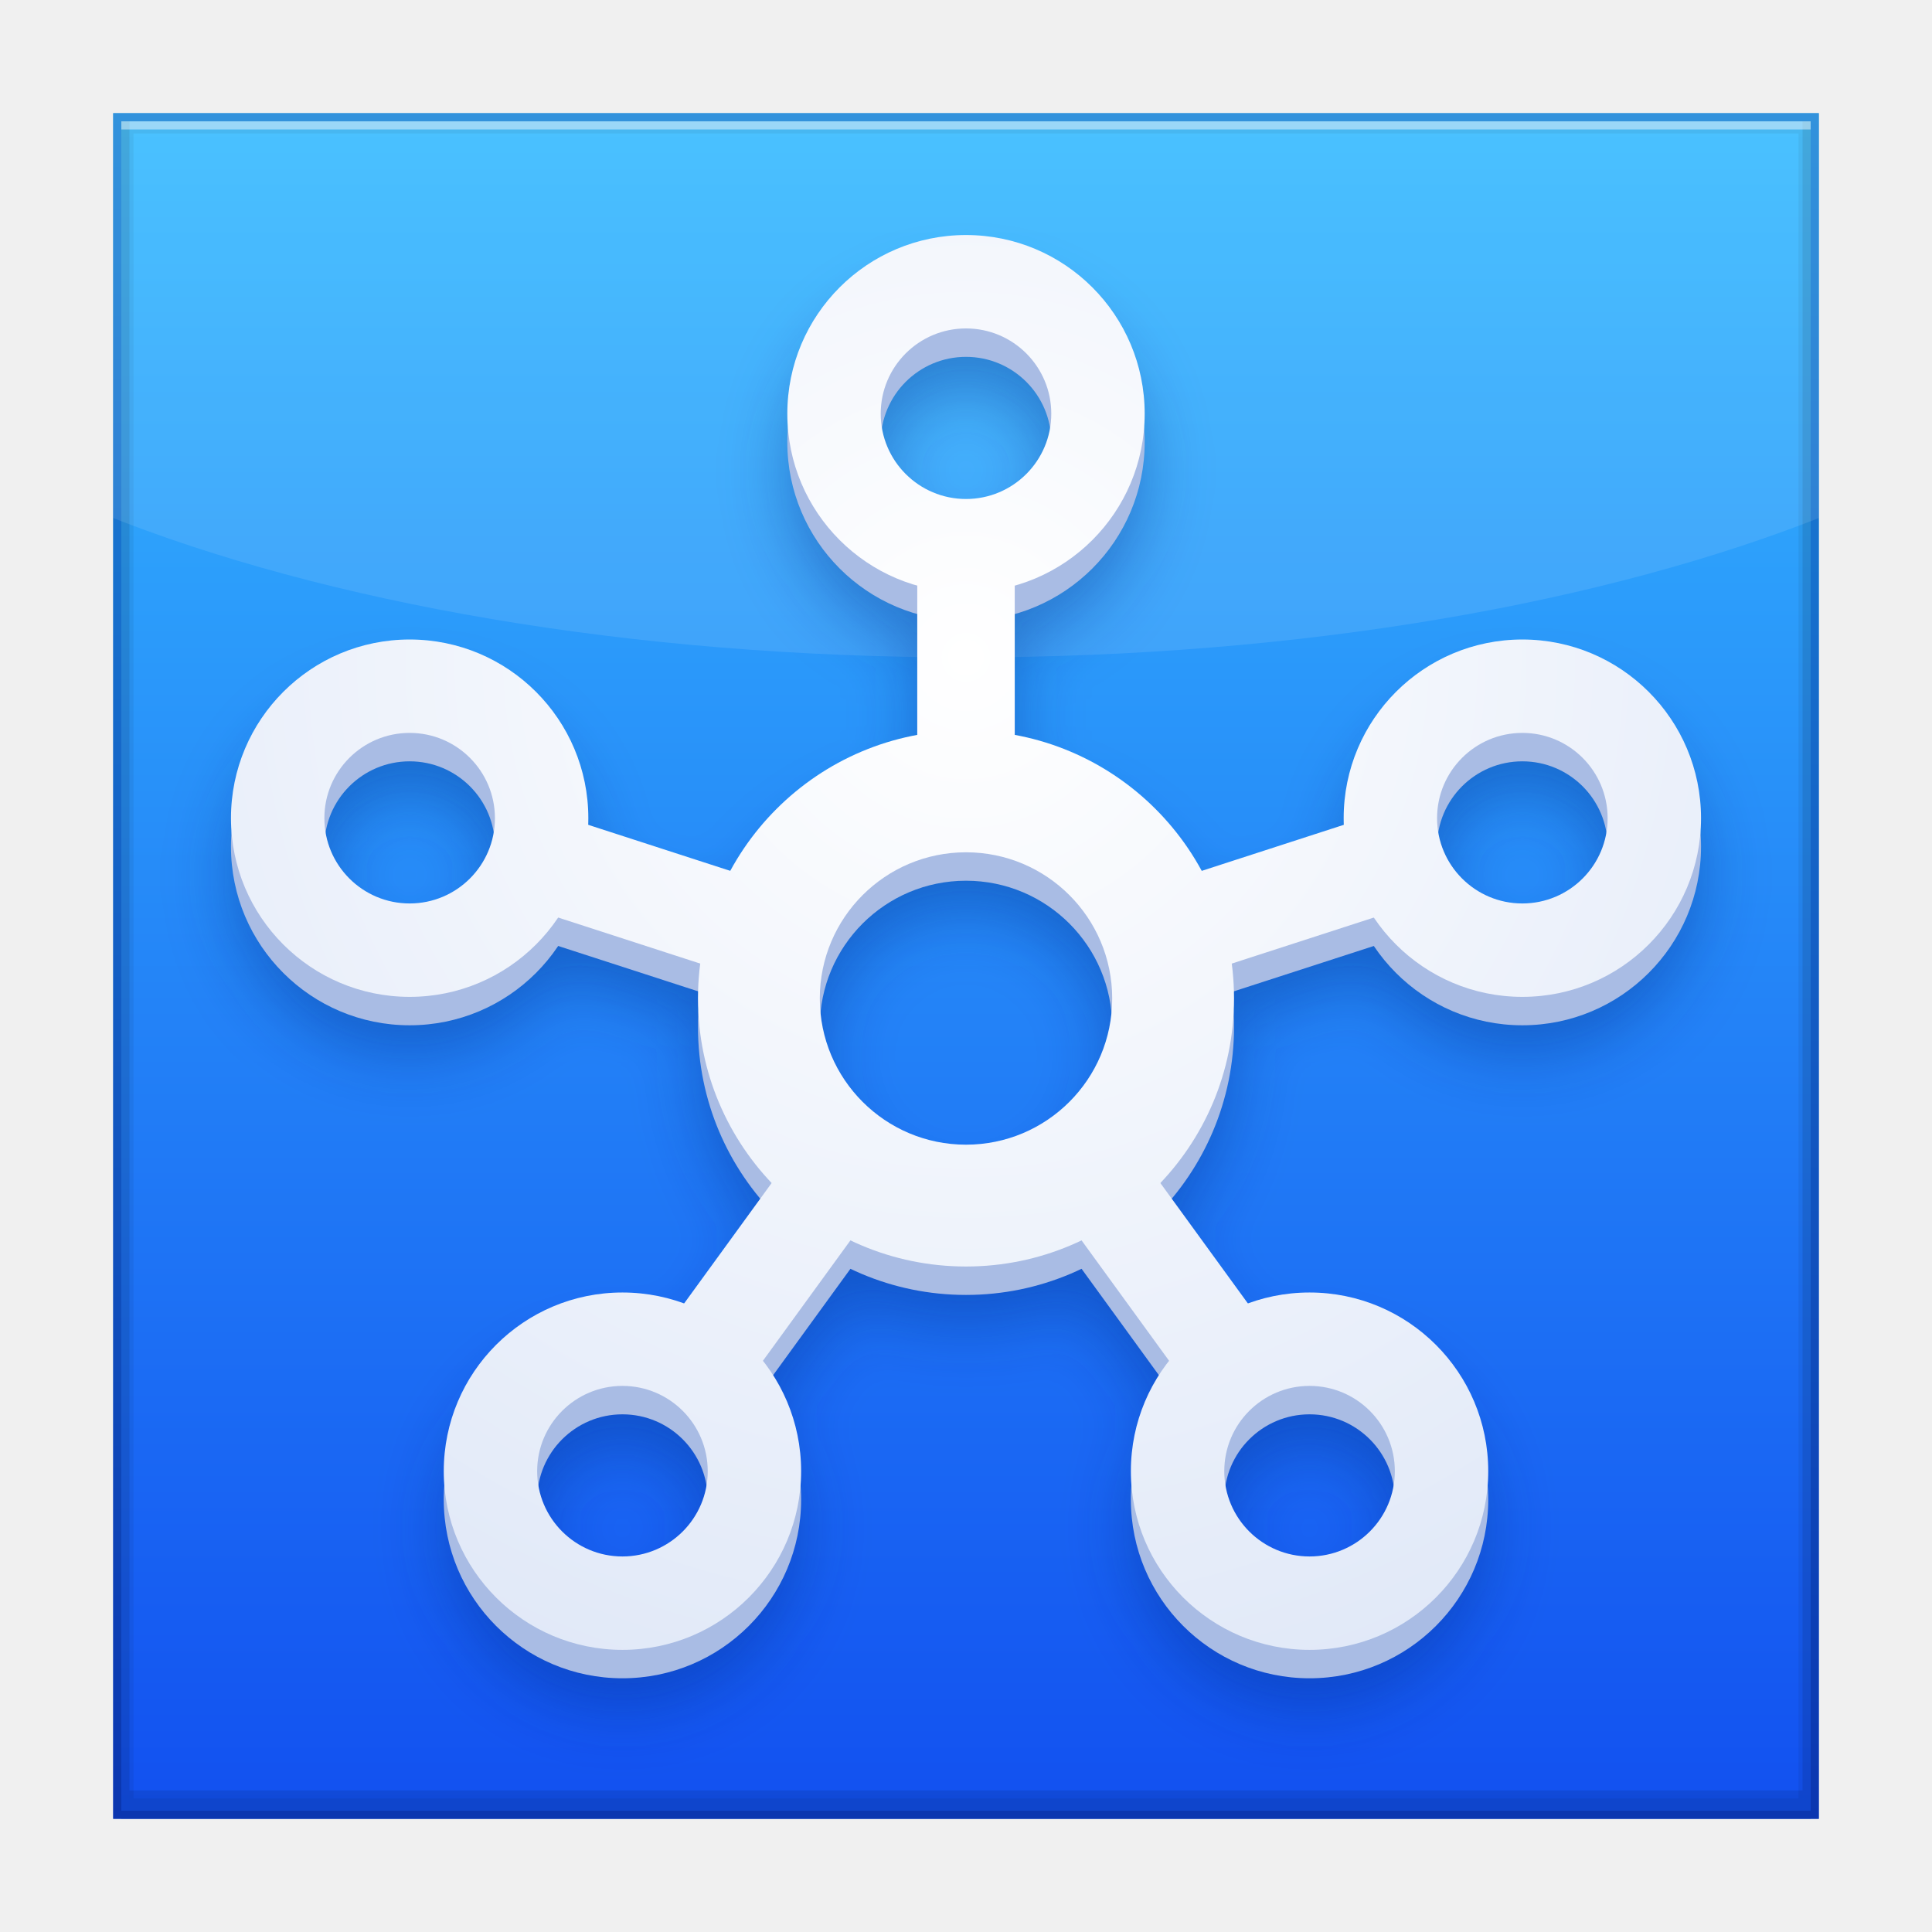
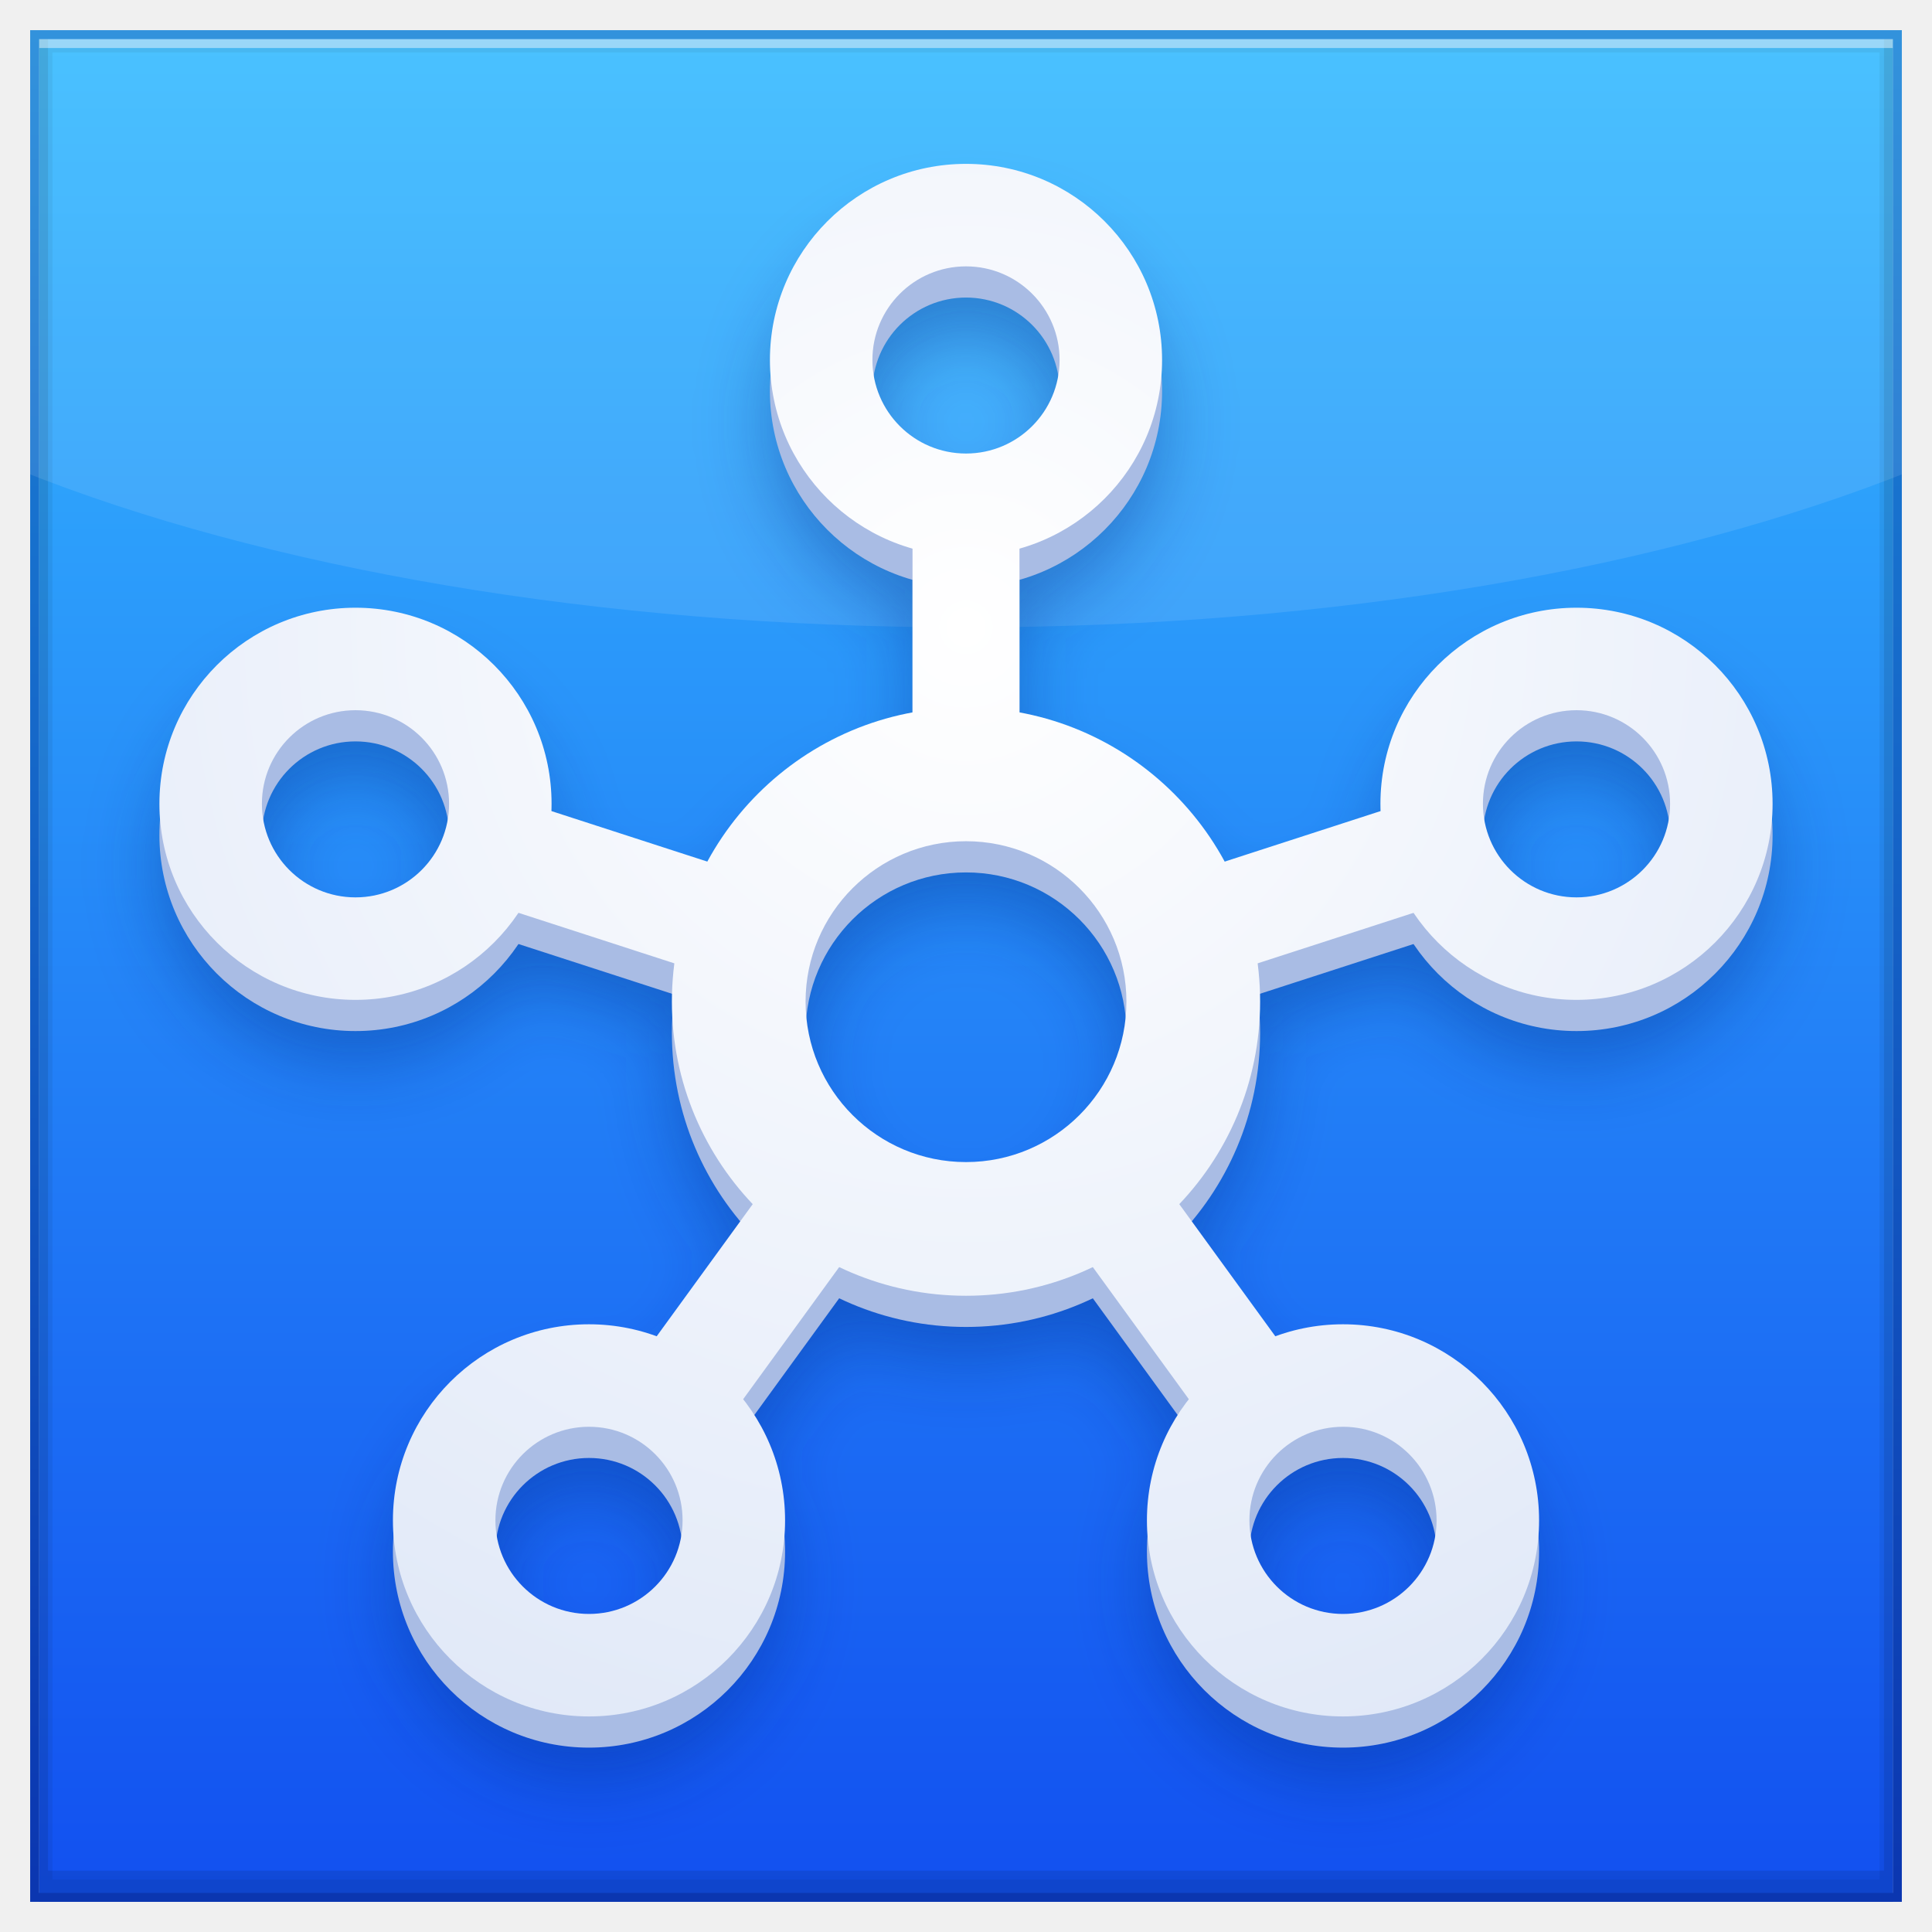
<svg xmlns="http://www.w3.org/2000/svg" width="256" height="256" viewBox="9.062 9.062 237.876 237.876">
-   <defs>
-     <path id="tile" d="M23 23H233V233H23Z" />
-     <clipPath id="tileClip">
-       <use href="#tile" />
-     </clipPath>
-     <linearGradient id="tileFill" x1="0" y1="23" x2="0" y2="233" gradientUnits="userSpaceOnUse">
-       <stop offset="0" stop-color="#36BBFF" />
-       <stop offset="1" stop-color="#1250F0" />
-     </linearGradient>
-     <linearGradient id="tileRim" x1="0" y1="23" x2="0" y2="233" gradientUnits="userSpaceOnUse">
-       <stop offset="0" stop-color="#1C86D8" />
-       <stop offset="1" stop-color="#0B36B0" />
-     </linearGradient>
-     <radialGradient id="cer" cx="128" cy="90" r="150" gradientUnits="userSpaceOnUse">
-       <stop offset="0" stop-color="#FFFFFF" />
-       <stop offset="1" stop-color="#DDE6F7" />
-     </radialGradient>
-     <mask id="net" maskUnits="userSpaceOnUse" x="0" y="0" width="256" height="256">
-       <g stroke="#FFFFFF" stroke-width="12" stroke-linecap="round">
-         <line x1="128" y1="132" x2="128" y2="60" />
-         <line x1="128" y1="132" x2="196.5" y2="109.8" />
-         <line x1="128" y1="132" x2="170.3" y2="190.2" />
-         <line x1="128" y1="132" x2="85.7" y2="190.2" />
-         <line x1="128" y1="132" x2="59.5" y2="109.8" />
+   <g transform="translate(128 128) scale(1.09735) translate(-128 -128)">
+     <defs>
+       <path id="tile" d="M23 23H233V233H23Z" />
+       <clipPath id="tileClip">
+         <use href="#tile" />
+       </clipPath>
+       <linearGradient id="tileFill" x1="0" y1="23" x2="0" y2="233" gradientUnits="userSpaceOnUse">
+         <stop offset="0" stop-color="#36BBFF" />
+         <stop offset="1" stop-color="#1250F0" />
+       </linearGradient>
+       <linearGradient id="tileRim" x1="0" y1="23" x2="0" y2="233" gradientUnits="userSpaceOnUse">
+         <stop offset="0" stop-color="#1C86D8" />
+         <stop offset="1" stop-color="#0B36B0" />
+       </linearGradient>
+       <radialGradient id="cer" cx="128" cy="90" r="150" gradientUnits="userSpaceOnUse">
+         <stop offset="0" stop-color="#FFFFFF" />
+         <stop offset="1" stop-color="#DDE6F7" />
+       </radialGradient>
+       <mask id="net" maskUnits="userSpaceOnUse" x="0" y="0" width="256" height="256">
+         <g stroke="#FFFFFF" stroke-width="12" stroke-linecap="round">
+           <line x1="128" y1="132" x2="128" y2="60" />
+           <line x1="128" y1="132" x2="196.5" y2="109.8" />
+           <line x1="128" y1="132" x2="170.3" y2="190.2" />
+           <line x1="128" y1="132" x2="85.7" y2="190.2" />
+           <line x1="128" y1="132" x2="59.5" y2="109.8" />
+         </g>
+         <g fill="#FFFFFF">
+           <circle cx="128" cy="132" r="33" />
+           <circle cx="128" cy="60" r="22" />
+           <circle cx="196.5" cy="109.8" r="22" />
+           <circle cx="170.3" cy="190.2" r="22" />
+           <circle cx="85.7" cy="190.2" r="22" />
+           <circle cx="59.5" cy="109.8" r="22" />
+         </g>
+         <g fill="#000000">
+           <circle cx="128" cy="132" r="18" />
+           <circle cx="128" cy="60" r="10.5" />
+           <circle cx="196.5" cy="109.8" r="10.5" />
+           <circle cx="170.3" cy="190.2" r="10.5" />
+           <circle cx="85.7" cy="190.2" r="10.5" />
+           <circle cx="59.5" cy="109.8" r="10.5" />
+         </g>
+       </mask>
+       <filter id="blur" x="-10%" y="-10%" width="120%" height="120%">
+         <feGaussianBlur stdDeviation="4" />
+       </filter>
+     </defs>
+     <use href="#tile" fill="url(#tileFill)" />
+     <g clip-path="url(#tileClip)" fill="none">
+       <use href="#tile" stroke="#000" stroke-opacity="0.06" stroke-width="5" />
+       <use href="#tile" stroke="#000" stroke-opacity="0.1" stroke-width="4" transform="translate(0 -1.5)" />
+       <use href="#tile" stroke="#FFFFFF" stroke-opacity="0.45" stroke-width="2" transform="translate(0 1)" />
+       <use href="#tile" stroke="url(#tileRim)" stroke-width="2" />
+       <ellipse cx="128" cy="30" rx="150" ry="60" fill="#FFFFFF" opacity="0.1" />
+     </g>
+     <g filter="url(#blur)" opacity="0.4">
+       <g transform="translate(0 7)">
+         <rect width="256" height="256" fill="#062A8A" mask="url(#net)" />
      </g>
-       <g fill="#FFFFFF">
-         <circle cx="128" cy="132" r="33" />
-         <circle cx="128" cy="60" r="22" />
-         <circle cx="196.5" cy="109.8" r="22" />
-         <circle cx="170.3" cy="190.2" r="22" />
-         <circle cx="85.7" cy="190.2" r="22" />
-         <circle cx="59.5" cy="109.8" r="22" />
-       </g>
-       <g fill="#000000">
-         <circle cx="128" cy="132" r="18" />
-         <circle cx="128" cy="60" r="10.5" />
-         <circle cx="196.5" cy="109.8" r="10.5" />
-         <circle cx="170.3" cy="190.2" r="10.5" />
-         <circle cx="85.7" cy="190.2" r="10.5" />
-         <circle cx="59.5" cy="109.8" r="10.5" />
-       </g>
-     </mask>
-     <filter id="blur" x="-10%" y="-10%" width="120%" height="120%">
-       <feGaussianBlur stdDeviation="4" />
-     </filter>
-   </defs>
-   <use href="#tile" fill="url(#tileFill)" />
-   <g clip-path="url(#tileClip)" fill="none">
-     <use href="#tile" stroke="#000" stroke-opacity="0.06" stroke-width="5" />
-     <use href="#tile" stroke="#000" stroke-opacity="0.1" stroke-width="4" transform="translate(0 -1.5)" />
-     <use href="#tile" stroke="#FFFFFF" stroke-opacity="0.45" stroke-width="2" transform="translate(0 1)" />
-     <use href="#tile" stroke="url(#tileRim)" stroke-width="2" />
-     <ellipse cx="128" cy="30" rx="150" ry="60" fill="#FFFFFF" opacity="0.1" />
+     </g>
+     <g transform="translate(0 3.5)">
+       <rect width="256" height="256" fill="#A9BCE4" mask="url(#net)" />
+     </g>
+     <rect width="256" height="256" fill="url(#cer)" mask="url(#net)" />
  </g>
-   <g filter="url(#blur)" opacity="0.4">
-     <g transform="translate(0 7)">
-       <rect width="256" height="256" fill="#062A8A" mask="url(#net)" />
-     </g>
-   </g>
-   <g transform="translate(0 3.5)">
-     <rect width="256" height="256" fill="#A9BCE4" mask="url(#net)" />
-   </g>
-   <rect width="256" height="256" fill="url(#cer)" mask="url(#net)" />
</svg>
